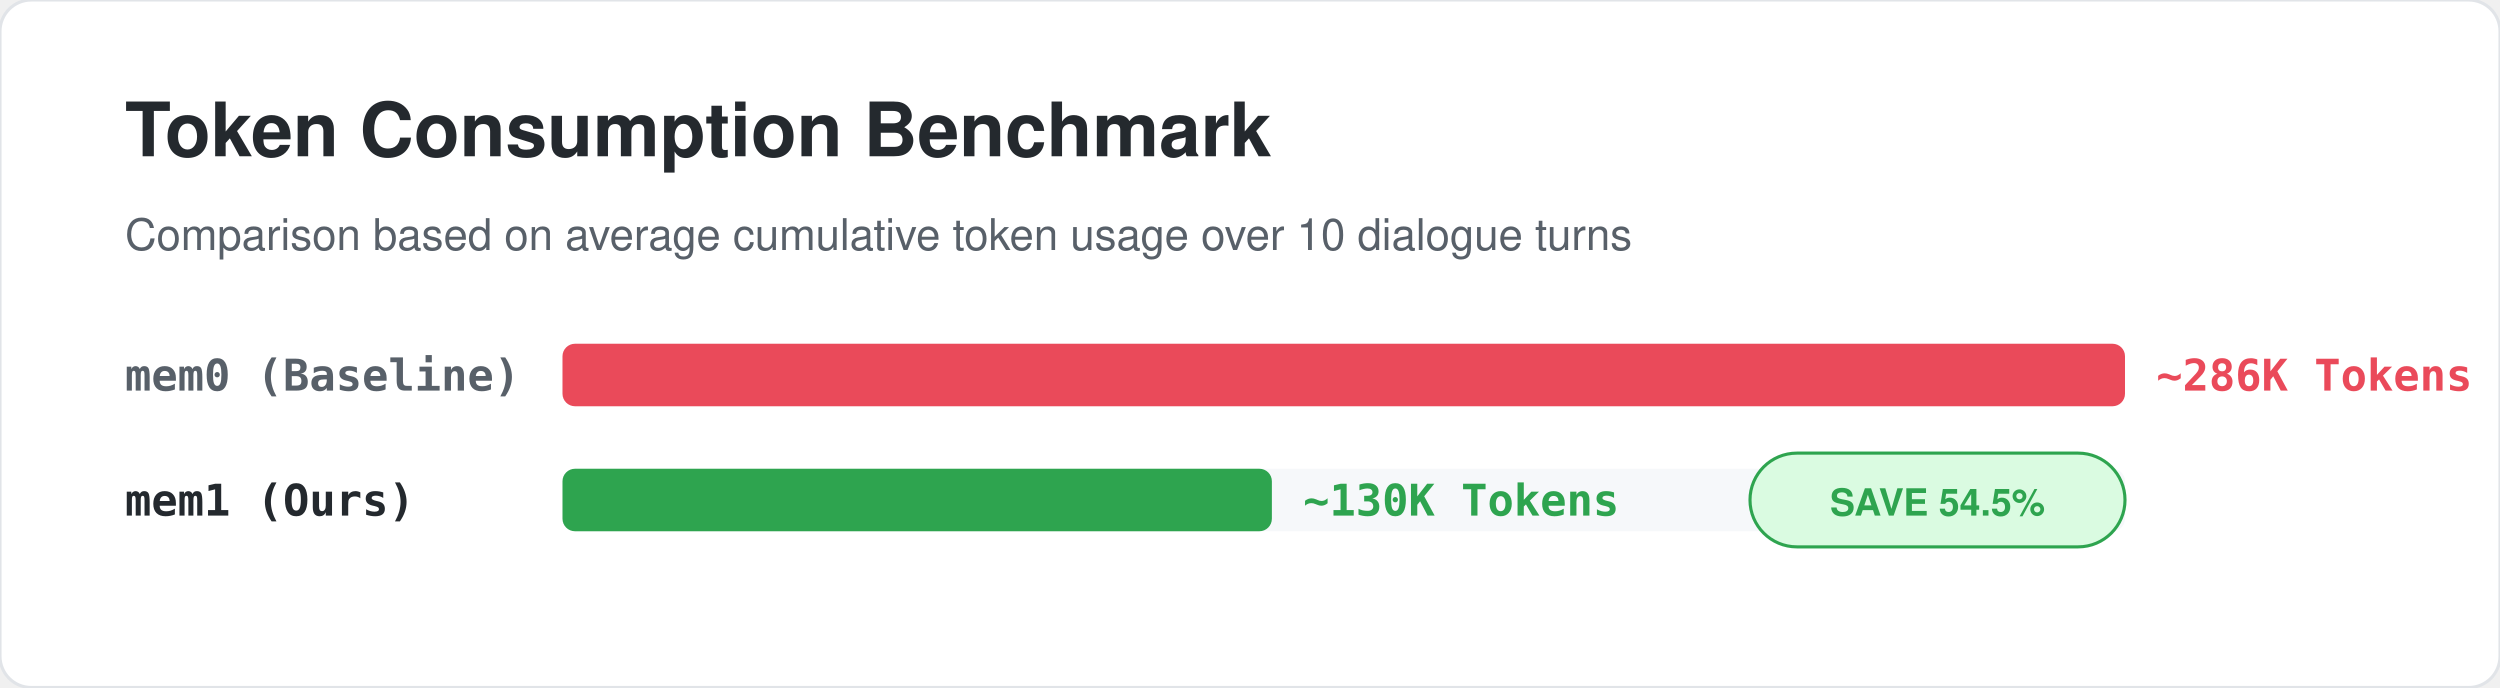
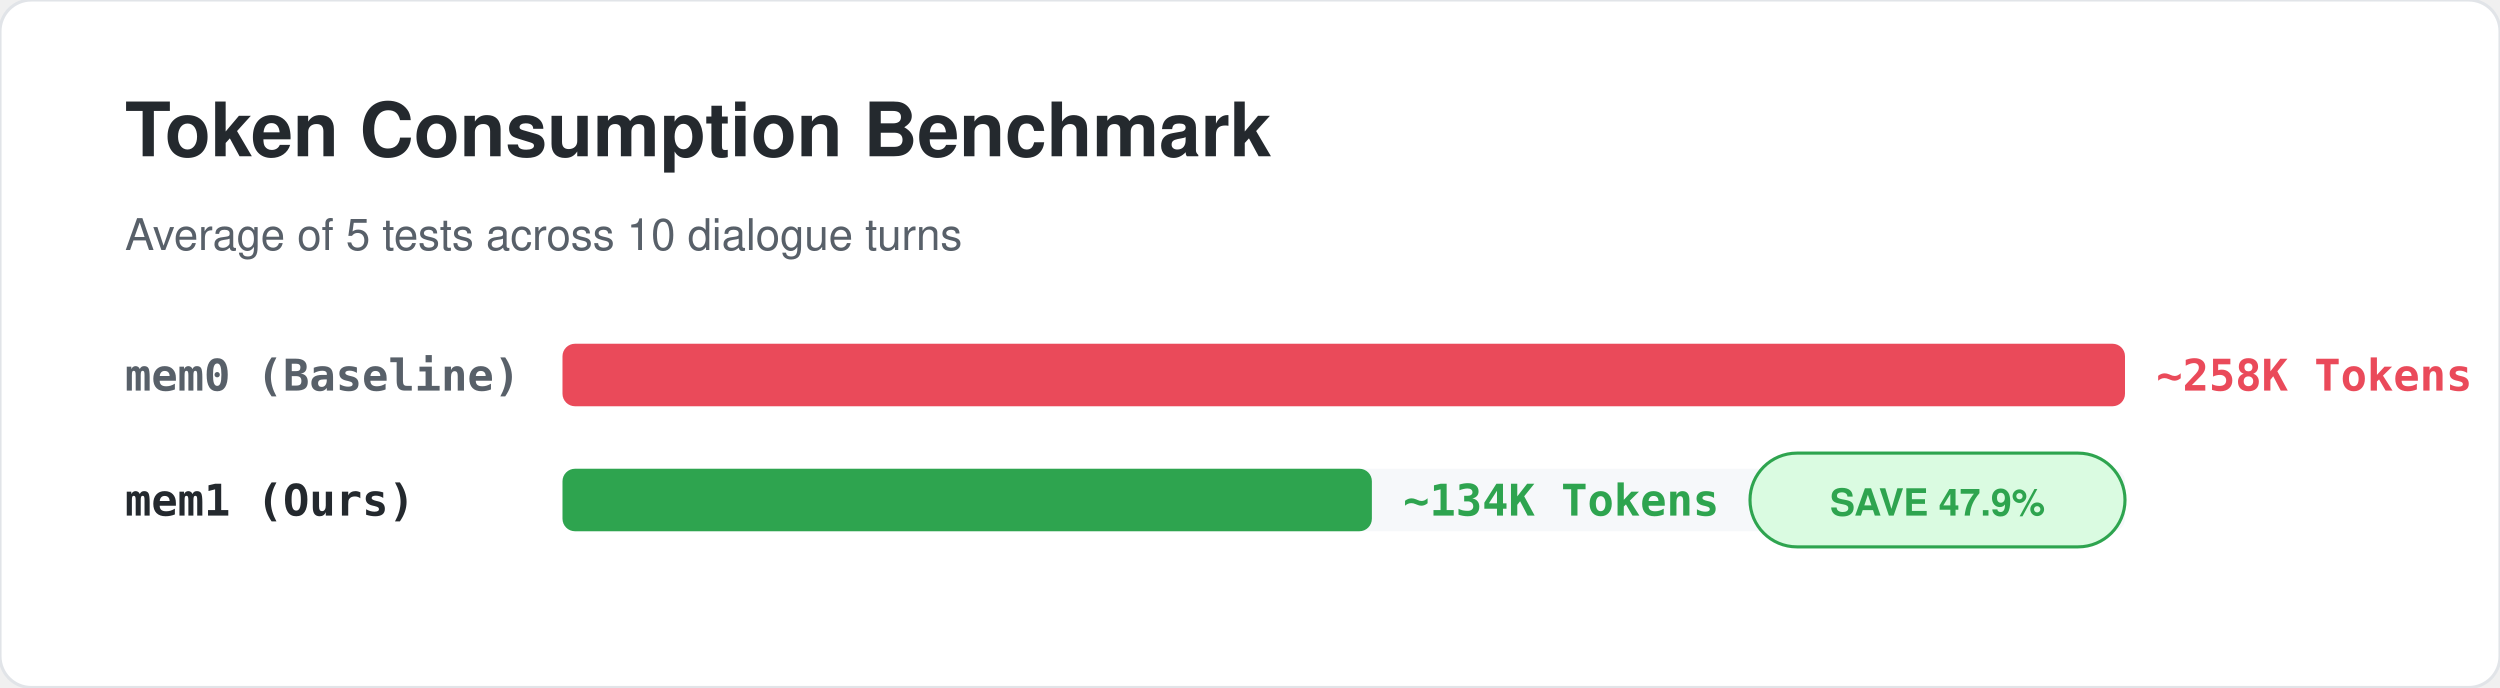
<svg xmlns="http://www.w3.org/2000/svg" width="800" height="220" viewBox="0 0 800 220">
  <rect width="100%" height="100%" fill="#ffffff" rx="10" ry="10" stroke="#e1e4e8" stroke-width="1" />
  <text x="40" y="50" font-family="-apple-system, BlinkMacSystemFont, 'Segoe UI', Helvetica, Arial, sans-serif" font-size="24" font-weight="bold" fill="#24292e">
    Token Consumption Benchmark
  </text>
  <text x="40" y="80" font-family="-apple-system, BlinkMacSystemFont, 'Segoe UI', Helvetica, Arial, sans-serif" font-size="14" fill="#586069">
-     Comparison based on average cumulative token usage over 10 dialogue turns
+     Average of 5 tests across 10 dialogue turns
  </text>
  <g transform="translate(40, 110)">
    <text x="0" y="15" font-family="monospace" font-size="14" font-weight="600" fill="#586069">mem0 (Baseline)</text>
    <rect x="140" y="0" width="500" height="20" rx="4" fill="#f6f8fa" />
    <rect x="140" y="0" width="500" height="20" rx="4" fill="#ea4a5a" />
-     <text x="650" y="15" font-family="monospace" font-size="14" font-weight="bold" fill="#ea4a5a">~286K Tokens</text>
+     <text x="650" y="15" font-family="monospace" font-size="14" font-weight="bold" fill="#ea4a5a">~258K Tokens</text>
  </g>
  <g transform="translate(40, 150)">
    <text x="0" y="15" font-family="monospace" font-size="14" font-weight="600" fill="#24292e">mem1 (Ours)</text>
    <rect x="140" y="0" width="500" height="20" rx="4" fill="#f6f8fa" />
-     <rect x="140" y="0" width="227" height="20" rx="4" fill="#2ea44f" />
-     <text x="377" y="15" font-family="monospace" font-size="14" font-weight="bold" fill="#2ea44f">~130K Tokens</text>
+     <rect x="140" y="0" width="259" height="20" rx="4" fill="#2ea44f" />
+     <text x="409" y="15" font-family="monospace" font-size="14" font-weight="bold" fill="#2ea44f">~134K Tokens</text>
    <rect x="520" y="-5" width="120" height="30" rx="15" fill="#dafbe1" stroke="#2ea44f" stroke-width="1" />
-     <text x="580" y="15" text-anchor="middle" font-family="-apple-system, BlinkMacSystemFont, 'Segoe UI', Helvetica, Arial, sans-serif" font-size="12" font-weight="bold" fill="#2ea44f">SAVE 54.5%</text>
+     <text x="580" y="15" text-anchor="middle" font-family="-apple-system, BlinkMacSystemFont, 'Segoe UI', Helvetica, Arial, sans-serif" font-size="12" font-weight="bold" fill="#2ea44f">SAVE 47.9%</text>
  </g>
</svg>
